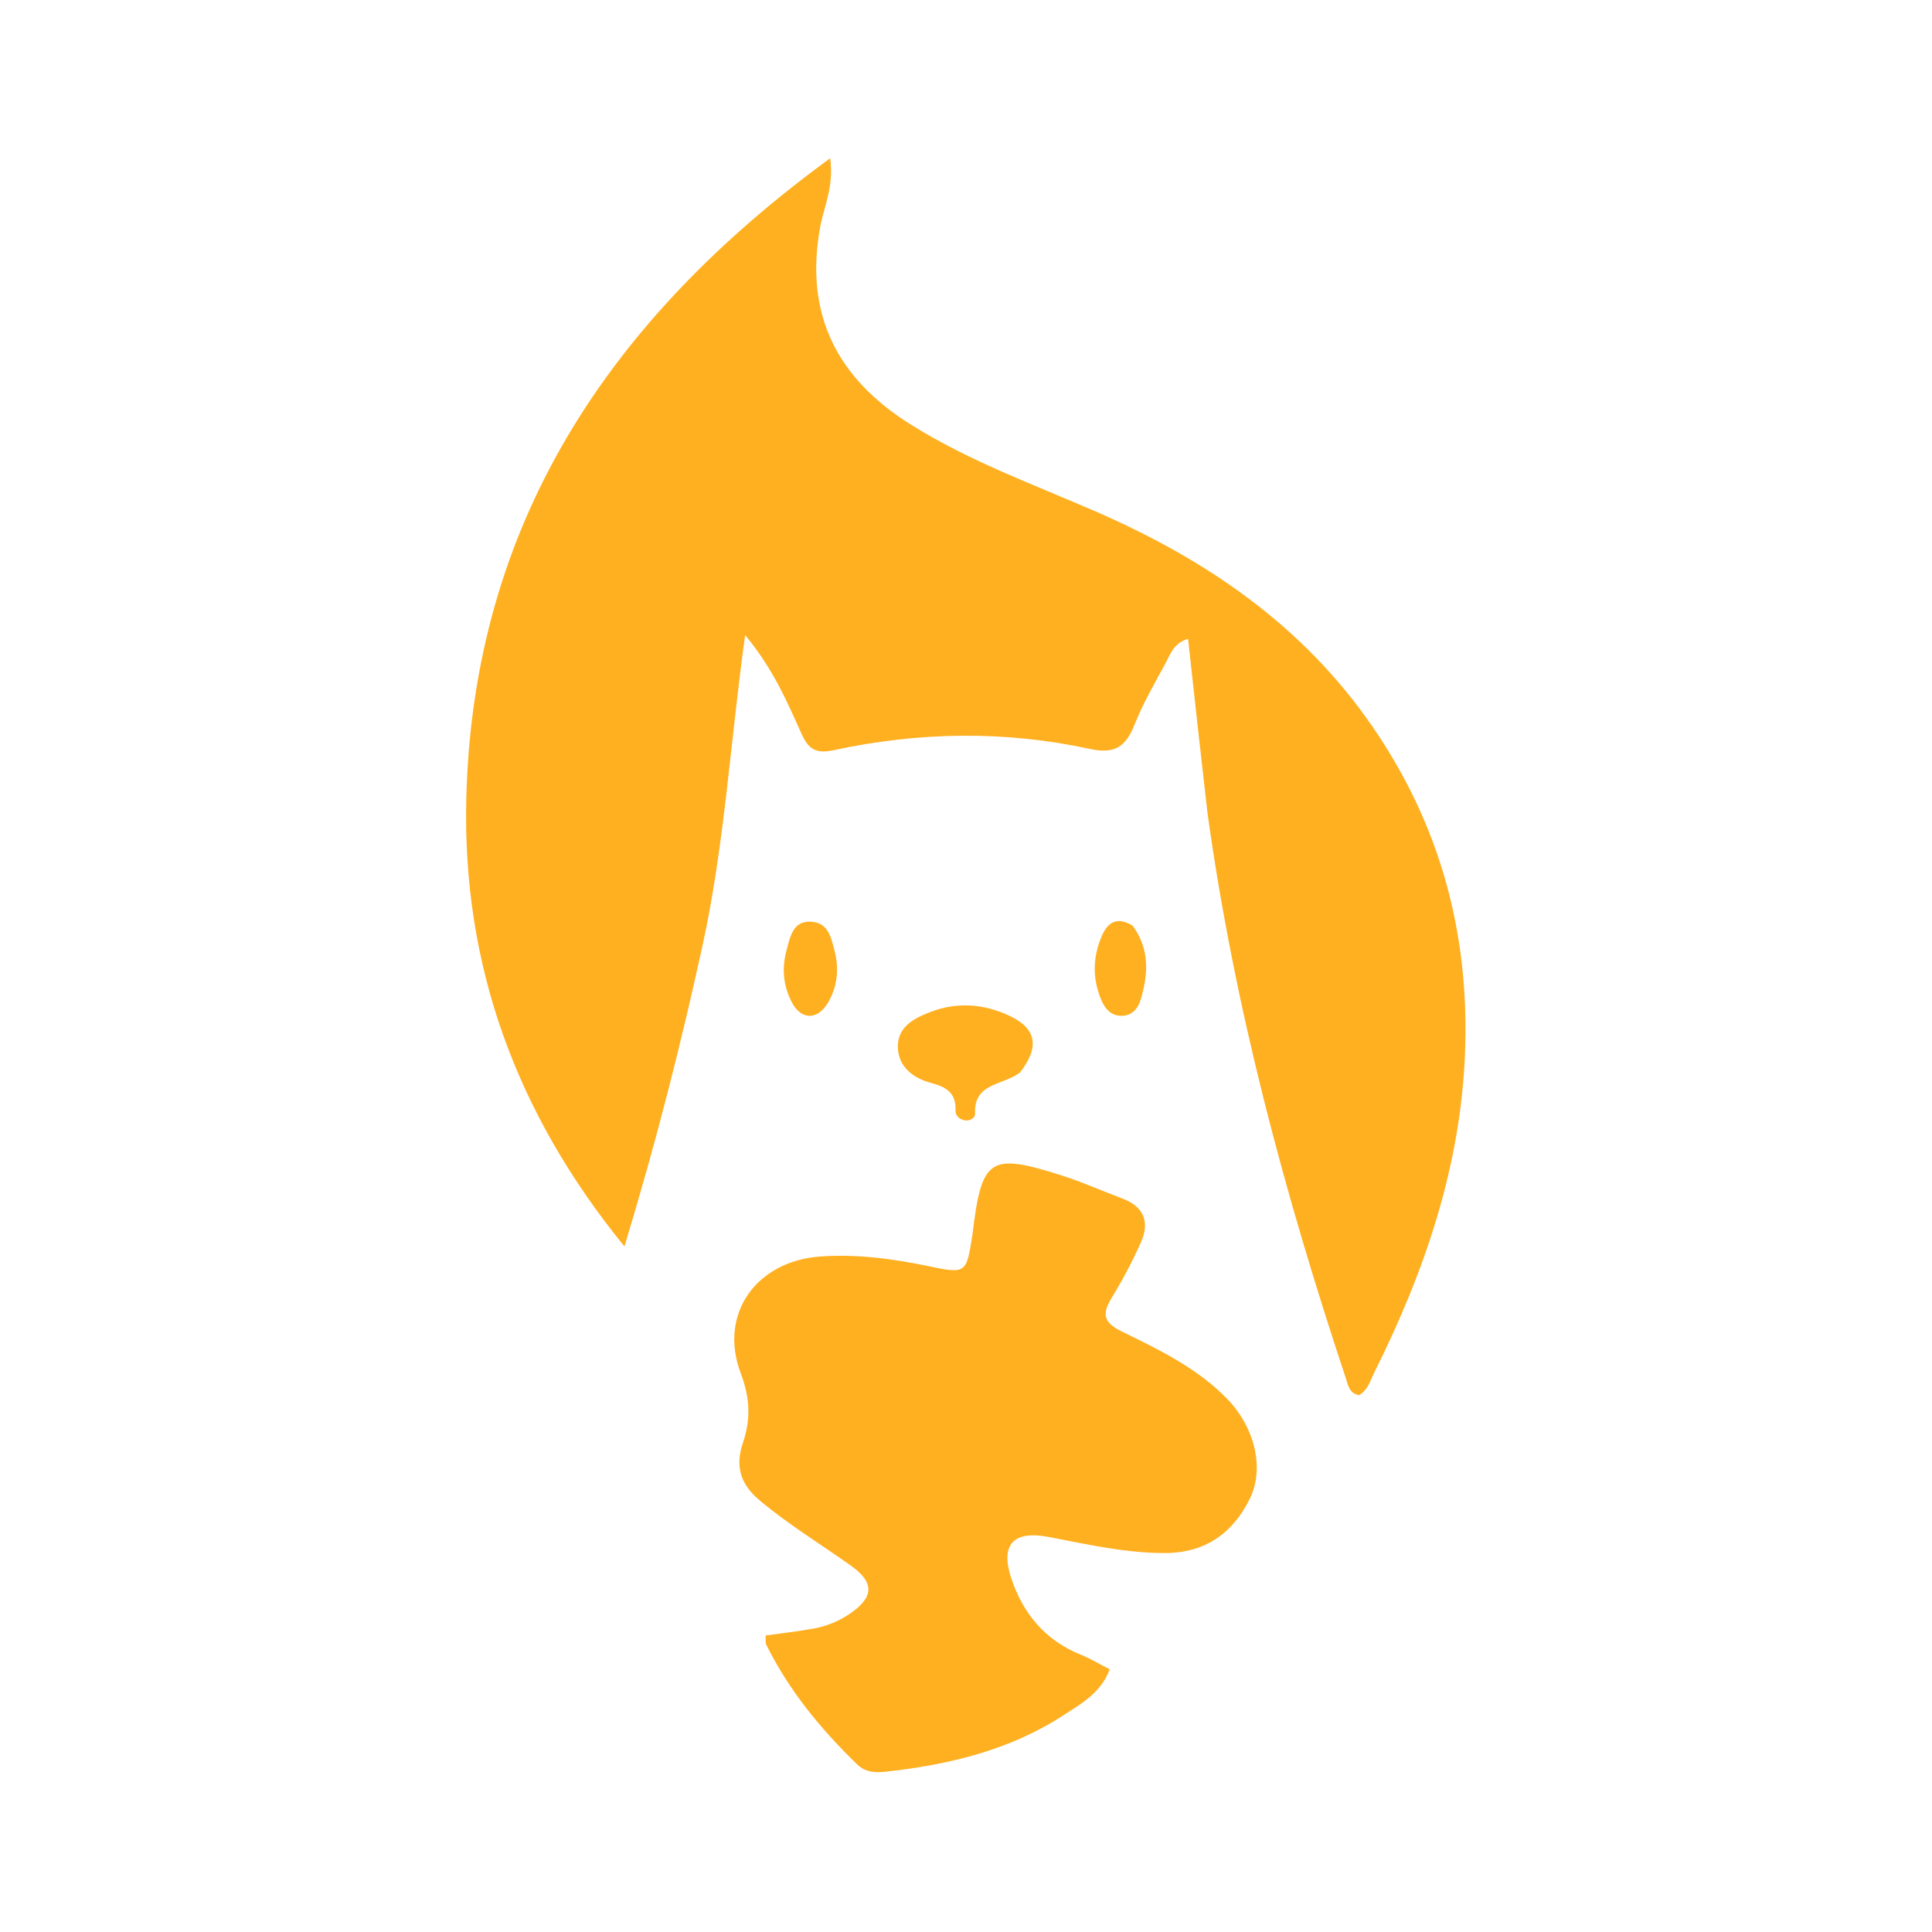
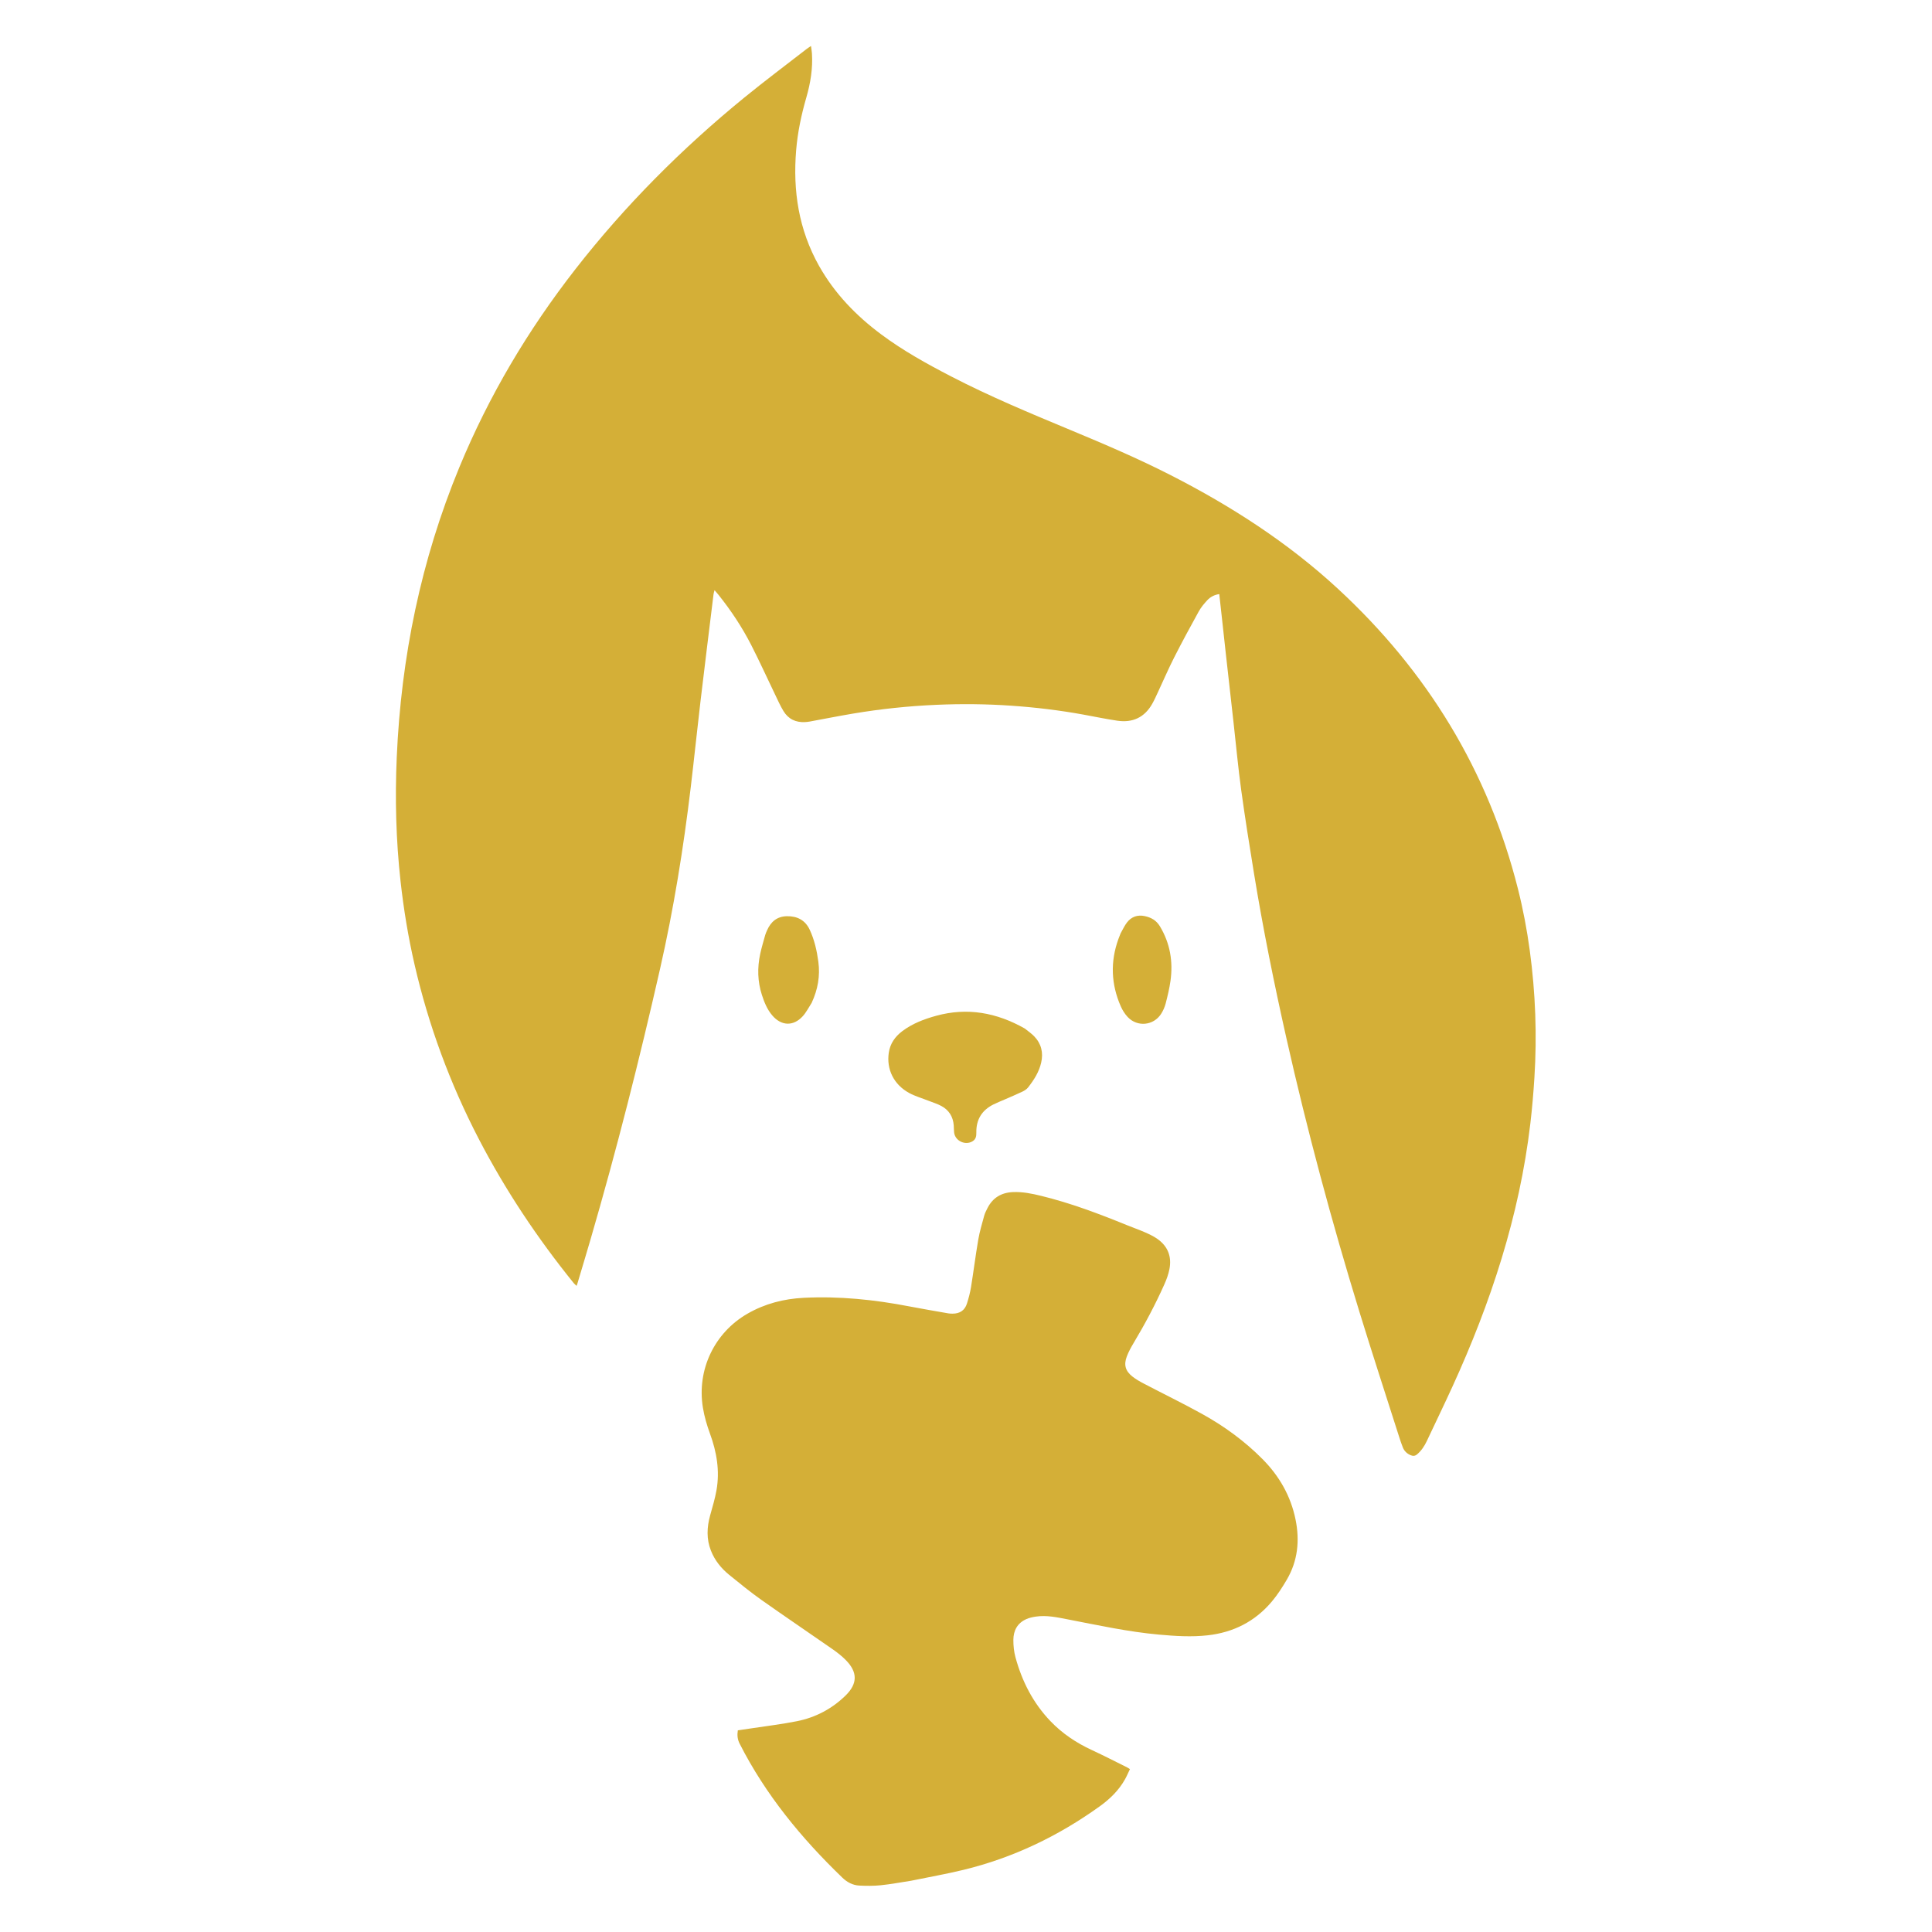
- <svg xmlns="http://www.w3.org/2000/svg" version="1.1" id="Layer_1" x="0px" y="0px" width="612" viewBox="122 122 370 370" enable-background="new 0 0 608 608" xml:space="preserve" height="612">
-   <path fill="#FFB020" opacity="1" stroke="none" d=" M353.224,277.518   C351.928,266.23 350.738,255.378 349.529,244.344   C346.681,245.18 346.088,247.444 345.102,249.232   C343.017,253.019 340.867,256.812 339.262,260.811   C337.592,264.974 335.535,266.477 330.7,265.426   C314.396,261.884 297.96,262.157 281.663,265.667   C278.31,266.389 276.854,265.524 275.531,262.596   C272.747,256.434 270.112,250.141 264.701,243.634   C261.84,264.286 260.737,283.812 256.586,302.872   C252.453,321.854 247.675,340.669 241.588,360.705   C220.699,335.082 210.588,306.767 211.294,275.254   C212.477,222.441 238.58,183.227 280.987,152.308   C281.742,157.704 279.804,161.529 279.081,165.446   C275.999,182.139 282.296,194.383 296.219,203.175   C307.401,210.235 319.829,214.727 331.876,219.973   C353.043,229.189 371.509,241.789 384.809,261.099   C397.815,279.98 403.477,300.838 402.566,323.752   C401.699,345.539 394.835,365.482 385.259,384.718   C384.467,386.31 383.991,388.173 382.283,389.196   C380.363,388.869 380.16,387.21 379.713,385.863   C367.998,350.609 358.374,314.841 353.224,277.518  z" />
-   <path fill="#FFB020" opacity="1" stroke="none" d=" M308.243,358.398   C309.998,343.722 311.498,342.714 325.344,347.119   C329.299,348.378 333.109,350.087 336.999,351.556   C341.145,353.121 342.205,356.106 340.493,359.934   C338.867,363.572 336.997,367.129 334.92,370.529   C333.034,373.618 333.267,375.255 336.834,376.992   C343.997,380.48 351.225,383.984 356.95,389.826   C362.147,395.13 364.322,403.06 361.319,409.093   C358.066,415.628 352.835,419.426 345.041,419.426   C337.458,419.427 330.184,417.75 322.84,416.347   C316.132,415.065 313.513,417.733 315.663,424.239   C317.899,431.007 322.173,436.156 329.002,438.905   C330.824,439.638 332.526,440.669 334.529,441.689   C332.831,446.227 329.05,448.285 325.73,450.45   C315.462,457.145 303.837,459.942 291.809,461.282   C289.832,461.503 287.829,461.52 286.188,459.931   C279.201,453.168 273.087,445.748 268.747,436.982   C268.548,436.58 268.666,436.021 268.617,435.219   C271.722,434.78 274.798,434.44 277.835,433.886   C280.301,433.437 282.612,432.505 284.72,431.069   C289.375,427.898 289.54,425.089 284.933,421.82   C279.099,417.682 272.993,413.964 267.474,409.337   C263.706,406.178 262.793,402.726 264.272,398.335   C265.788,393.833 265.674,389.787 263.868,385.024   C259.557,373.654 266.832,363.508 279.098,362.633   C286.125,362.132 293.027,363.07 299.905,364.504   C307.052,365.996 307.076,365.883 308.243,358.398  z" />
-   <path fill="#FFB020" opacity="1" stroke="none" d=" M317.339,327.398   C314.045,329.919 308.453,329.338 308.742,335.283   C308.778,336.03 307.857,336.677 306.893,336.576   C305.742,336.456 304.939,335.619 304.986,334.622   C305.144,331.205 303.052,330.127 300.25,329.373   C296.787,328.44 294.045,326.275 293.952,322.549   C293.854,318.63 297.12,316.958 300.295,315.761   C305.363,313.851 310.446,314.257 315.29,316.519   C320.48,318.943 321.177,322.479 317.339,327.398  z" />
-   <path fill="#FFB020" opacity="1" stroke="none" d=" M272.649,303.914   C273.378,301.096 273.989,298.404 277.207,298.509   C280.611,298.619 281.171,301.544 281.832,304.101   C282.736,307.603 282.364,311.048 280.498,314.14   C278.512,317.431 275.359,317.322 273.623,313.914   C272.086,310.897 271.634,307.649 272.649,303.914  z" />
-   <path fill="#FFB020" opacity="1" stroke="none" d=" M338.934,299.3   C342.267,303.908 341.857,308.6 340.492,313.32   C339.963,315.153 338.766,316.622 336.605,316.541   C334.742,316.472 333.633,315.185 332.949,313.594   C331.152,309.415 331.257,305.186 333.087,301.079   C334.163,298.664 335.961,297.436 338.934,299.3  z" />
+ <svg xmlns="http://www.w3.org/2000/svg" version="1.1" viewBox="102.7 141.8 3767.0 3767.0" width="100%" height="100%">
+   <path fill="#D4AF37" d=" M1699.705,660.29   C1730.273,714.395 1772.025,757.397 1820.933,793.826   C1863.569,825.584 1909.933,851.244 1956.994,875.623   C2032.491,914.731 2110.914,947.39 2189.342,980.01   C2255.472,1007.514 2321.343,1035.594 2385.179,1068.189   C2503.255,1128.48 2613.992,1199.751 2711.598,1289.991   C2885.352,1450.632 3004.213,1644.445 3062.312,1874.614   C3072.352,1914.386 3079.981,1954.615 3085.465,1995.227   C3096.588,2077.611 3099.7,2160.349 3094.45,2243.317   C3092.558,2273.225 3090.027,2303.133 3086.512,2332.89   C3065.294,2512.567 3009.391,2682.038 2934.471,2845.812   C2918.262,2881.246 2901.26,2916.318 2884.668,2951.577   C2880.078,2961.333 2874.265,2970.096 2866.017,2977.246   C2861.92,2980.796 2857.949,2981.159 2853.182,2979.149   C2846.047,2976.14 2840.818,2971.165 2837.979,2964.07   C2835.138,2956.974 2832.747,2949.687 2830.424,2942.398   C2804.641,2861.501 2778.25,2780.791 2753.299,2699.638   C2699.166,2523.574 2651.381,2345.782 2610.92,2166.062   C2586.928,2059.491 2565.284,1952.438 2547.695,1844.608   C2538.85,1790.377 2530.18,1736.1 2522.721,1681.667   C2516.753,1638.115 2512.742,1594.296 2507.849,1550.597   C2502.808,1505.575 2497.733,1460.556 2492.708,1415.531   C2490.492,1395.666 2488.373,1375.791 2486.189,1355.923   C2484.165,1337.496 2482.113,1319.072 2480.018,1300.142   C2470.391,1301.568 2462.739,1305.691 2456.847,1311.938   C2450.513,1318.653 2444.437,1326.002 2439.991,1334.039   C2423.545,1363.765 2407.355,1393.653 2391.976,1423.941   C2380.677,1446.192 2370.832,1469.179 2360.259,1491.801   C2356.737,1499.336 2353.34,1506.966 2349.248,1514.191   C2334.197,1540.764 2310.992,1551.442 2281.203,1547.022   C2259.151,1543.75 2237.296,1539.151 2215.352,1535.158   C2168.766,1526.681 2121.837,1521.036 2074.601,1517.766   C2025.996,1514.4 1977.37,1513.912 1928.71,1516.037   C1874.059,1518.424 1819.736,1524.092 1765.803,1533.174   C1737.57,1537.929 1709.483,1543.54 1681.319,1548.708   C1678.38,1549.247 1675.376,1549.536 1672.389,1549.703   C1654.144,1550.72 1639.643,1543.723 1630.226,1528.112   C1624.057,1517.885 1619.18,1506.86 1613.978,1496.071   C1598.501,1463.975 1583.784,1431.495 1567.578,1399.774   C1549.807,1364.987 1528.276,1332.464 1503.873,1301.903   C1501.626,1299.09 1499.228,1296.397 1495.947,1292.524   C1495.047,1295.909 1494.254,1297.917 1494,1299.991   C1485.451,1369.751 1476.758,1439.495 1468.509,1509.291   C1461.942,1564.867 1456.239,1620.546 1449.601,1676.113   C1435.371,1795.228 1416.323,1913.516 1389.735,2030.583   C1349.459,2207.915 1304.904,2384.126 1254.02,2558.721   C1245.729,2587.171 1237.146,2615.535 1228.688,2643.936   C1228.309,2645.207 1227.835,2646.448 1226.97,2648.975   C1224.753,2646.882 1222.806,2645.424 1221.324,2643.59   C1150.521,2555.99 1088.289,2462.749 1036.334,2362.723   C980.16,2254.571 938.311,2141.149 910.971,2022.395   C898.63,1968.791 889.745,1914.603 883.678,1859.92   C874.765,1779.572 872.759,1699.035 876.273,1618.331   C884.783,1422.886 923.548,1233.93 998.376,1052.822   C1055.863,913.686 1132.021,785.434 1224.52,666.771   C1321.48,542.386 1432.145,431.446 1554.207,331.835   C1593.698,299.608 1634.56,269.062 1674.82,237.779   C1677.396,235.778 1680.188,234.054 1683.978,231.445   C1684.698,237.063 1685.521,241.543 1685.81,246.057   C1687.684,275.357 1682.979,303.88 1674.885,331.883   C1665.147,365.572 1657.918,399.7 1655.021,434.698   C1648.466,513.893 1659.934,589.519 1699.705,660.29  z" />
+   <path fill="#D4AF37" d=" M1878.913,3808.895   C1858.666,3812.026 1839.347,3815.668 1819.859,3817.667   C1806.042,3819.085 1791.961,3818.98 1778.064,3818.27   C1765.374,3817.622 1754.349,3811.754 1745.196,3802.93   C1665.272,3725.881 1595.39,3641.139 1544.83,3541.552   C1540.681,3533.381 1539.809,3525.226 1541.311,3515.599   C1549.468,3514.398 1557.649,3513.233 1565.818,3511.984   C1596.096,3507.355 1626.587,3503.779 1656.591,3497.775   C1692.942,3490.501 1725.004,3473.629 1751.578,3447.522   C1774.973,3424.54 1775.049,3402.212 1752.029,3378.79   C1744.376,3371.003 1735.643,3364.082 1726.666,3357.825   C1680.195,3325.436 1633.214,3293.772 1586.977,3261.055   C1565.514,3245.867 1545.103,3229.15 1524.653,3212.586   C1508.919,3199.842 1496.404,3184.327 1488.872,3165.242   C1479.926,3142.572 1480.899,3119.709 1487.294,3096.61   C1491.819,3080.268 1496.805,3063.947 1499.736,3047.292   C1506.375,3009.569 1500.135,2972.986 1487.119,2937.385   C1481.044,2920.769 1476.074,2903.937 1473.206,2886.417   C1461.144,2812.737 1495.461,2740.392 1560.211,2703.178   C1594.154,2683.67 1630.852,2674.227 1669.717,2672.271   C1739.023,2668.782 1807.454,2675.819 1875.424,2688.954   C1900.911,2693.88 1926.523,2698.165 1952.092,2702.661   C1954.694,2703.118 1957.395,2703.134 1960.051,2703.143   C1974.022,2703.194 1983.843,2696.792 1988.05,2683.441   C1991.341,2672.999 1994.212,2662.31 1995.963,2651.518   C2000.976,2620.624 2004.831,2589.537 2010.138,2558.698   C2012.837,2543.014 2017.471,2527.644 2021.665,2512.25   C2023.049,2507.169 2025.573,2502.347 2027.957,2497.598   C2038.186,2477.225 2055.019,2467.144 2077.579,2466.125   C2096.446,2465.273 2114.695,2469.051 2132.847,2473.489   C2190.272,2487.529 2245.385,2508.339 2300.006,2530.595   C2311.724,2535.37 2323.7,2539.534 2335.28,2544.61   C2343.474,2548.201 2351.728,2552.099 2359.038,2557.18   C2379.739,2571.567 2387.657,2591.854 2382.84,2616.414   C2380.875,2626.435 2377.284,2636.331 2373.108,2645.692   C2355.447,2685.279 2335.117,2723.494 2312.842,2760.691   C2307.902,2768.941 2303.218,2777.515 2299.802,2786.469   C2293.575,2802.785 2296.822,2814.709 2310.441,2825.567   C2317.401,2831.116 2325.354,2835.583 2333.281,2839.73   C2371.051,2859.492 2409.432,2878.135 2446.709,2898.778   C2489.717,2922.595 2529.292,2951.467 2564.072,2986.468   C2597.047,3019.651 2619.493,3058.783 2628.812,3104.865   C2637.089,3145.79 2633.085,3185.295 2611.727,3221.804   C2603.015,3236.697 2593.516,3251.416 2582.435,3264.581   C2549.849,3303.298 2507.719,3324.659 2457.412,3330.323   C2425.727,3333.89 2394.182,3331.792 2362.647,3328.959   C2302.231,3323.533 2243.062,3310.519 2183.645,3299.049   C2163.353,3295.132 2143.073,3290.75 2122.244,3293.845   C2116.043,3294.766 2109.69,3296.156 2103.986,3298.652   C2086.445,3306.325 2078.635,3321.012 2078.55,3339.331   C2078.497,3350.534 2079.67,3362.11 2082.587,3372.897   C2095.304,3419.934 2116.966,3462.326 2150.957,3497.784   C2174.07,3521.895 2201.328,3540.052 2231.616,3554.07   C2254.868,3564.831 2277.646,3576.616 2300.617,3587.98   C2302.079,3588.703 2303.393,3589.725 2305.822,3591.275   C2302.628,3597.92 2299.832,3604.589 2296.331,3610.865   C2284.235,3632.547 2266.869,3649.443 2246.914,3663.781   C2166.22,3721.758 2078.125,3764.107 1981.431,3787.598   C1947.818,3795.764 1913.671,3801.731 1878.913,3808.895  z" />
+   <path fill="#D4AF37" d=" M2100.761,2147.163   C2107.271,2152.421 2113.709,2156.755 2118.995,2162.206   C2133.08,2176.729 2137.283,2194.244 2132.755,2213.858   C2128.533,2232.144 2118.629,2247.547 2107.3,2262.041   C2104.551,2265.558 2100.28,2268.298 2096.167,2270.261   C2084.77,2275.7 2073.087,2280.542 2061.516,2285.618   C2054.203,2288.826 2046.741,2291.733 2039.605,2295.292   C2017.142,2306.497 2005.917,2324.782 2006.362,2349.921   C2006.487,2356.978 2005.598,2363.043 1998.87,2367.11   C1984.717,2375.665 1964.928,2366.324 1963.037,2349.922   C1962.505,2345.302 1962.644,2340.609 1962.291,2335.963   C1961.005,2319.033 1952.885,2306.155 1938.06,2298.185   C1930.217,2293.968 1921.499,2291.375 1913.165,2288.078   C1900.513,2283.071 1887.18,2279.322 1875.327,2272.855   C1845.288,2256.466 1830.88,2226.701 1835.649,2194.391   C1838.288,2176.515 1847.873,2162.977 1861.943,2152.358   C1881.682,2137.46 1904.437,2128.862 1927.942,2122.388   C1988.777,2105.633 2045.936,2116.141 2100.761,2147.163  z" />
+   <path fill="#D4AF37" d=" M1685.268,2097.167   C1679.266,2106.403 1674.628,2115.905 1667.767,2123.361   C1649.363,2143.359 1625.997,2142.287 1608.348,2121.525   C1598.461,2109.894 1592.86,2095.976 1588.245,2081.699   C1579.762,2055.452 1579.163,2028.713 1584.902,2001.891   C1587.54,1989.56 1591.221,1977.447 1594.594,1965.281   C1595.477,1962.095 1596.884,1959.039 1598.207,1955.992   C1605.599,1938.978 1617.787,1928.559 1637.059,1928.221   C1657.215,1927.868 1672.788,1935.99 1681.438,1954.519   C1690.641,1974.234 1695.391,1995.333 1698.292,2016.849   C1702.044,2044.671 1697.336,2071.141 1685.268,2097.167  z" />
+   <path fill="#D4AF37" d=" M2287.633,1961.699   C2291.912,1954.106 2295.244,1946.711 2300.054,1940.452   C2308.736,1929.154 2320.775,1925.038 2334.715,1928.011   C2347.088,1930.651 2357.222,1936.191 2364.27,1947.896   C2384.251,1981.084 2390.21,2016.784 2384.874,2054.562   C2382.786,2069.347 2379.25,2083.982 2375.489,2098.455   C2373.677,2105.426 2370.604,2112.368 2366.734,2118.453   C2351.984,2141.648 2320.297,2144.798 2301.444,2124.746   C2295.868,2118.817 2291.272,2111.45 2287.986,2103.969   C2269.068,2060.9 2267.328,2017.032 2283.372,1972.643   C2284.616,1969.202 2286.021,1965.819 2287.633,1961.699  z" />
</svg>
